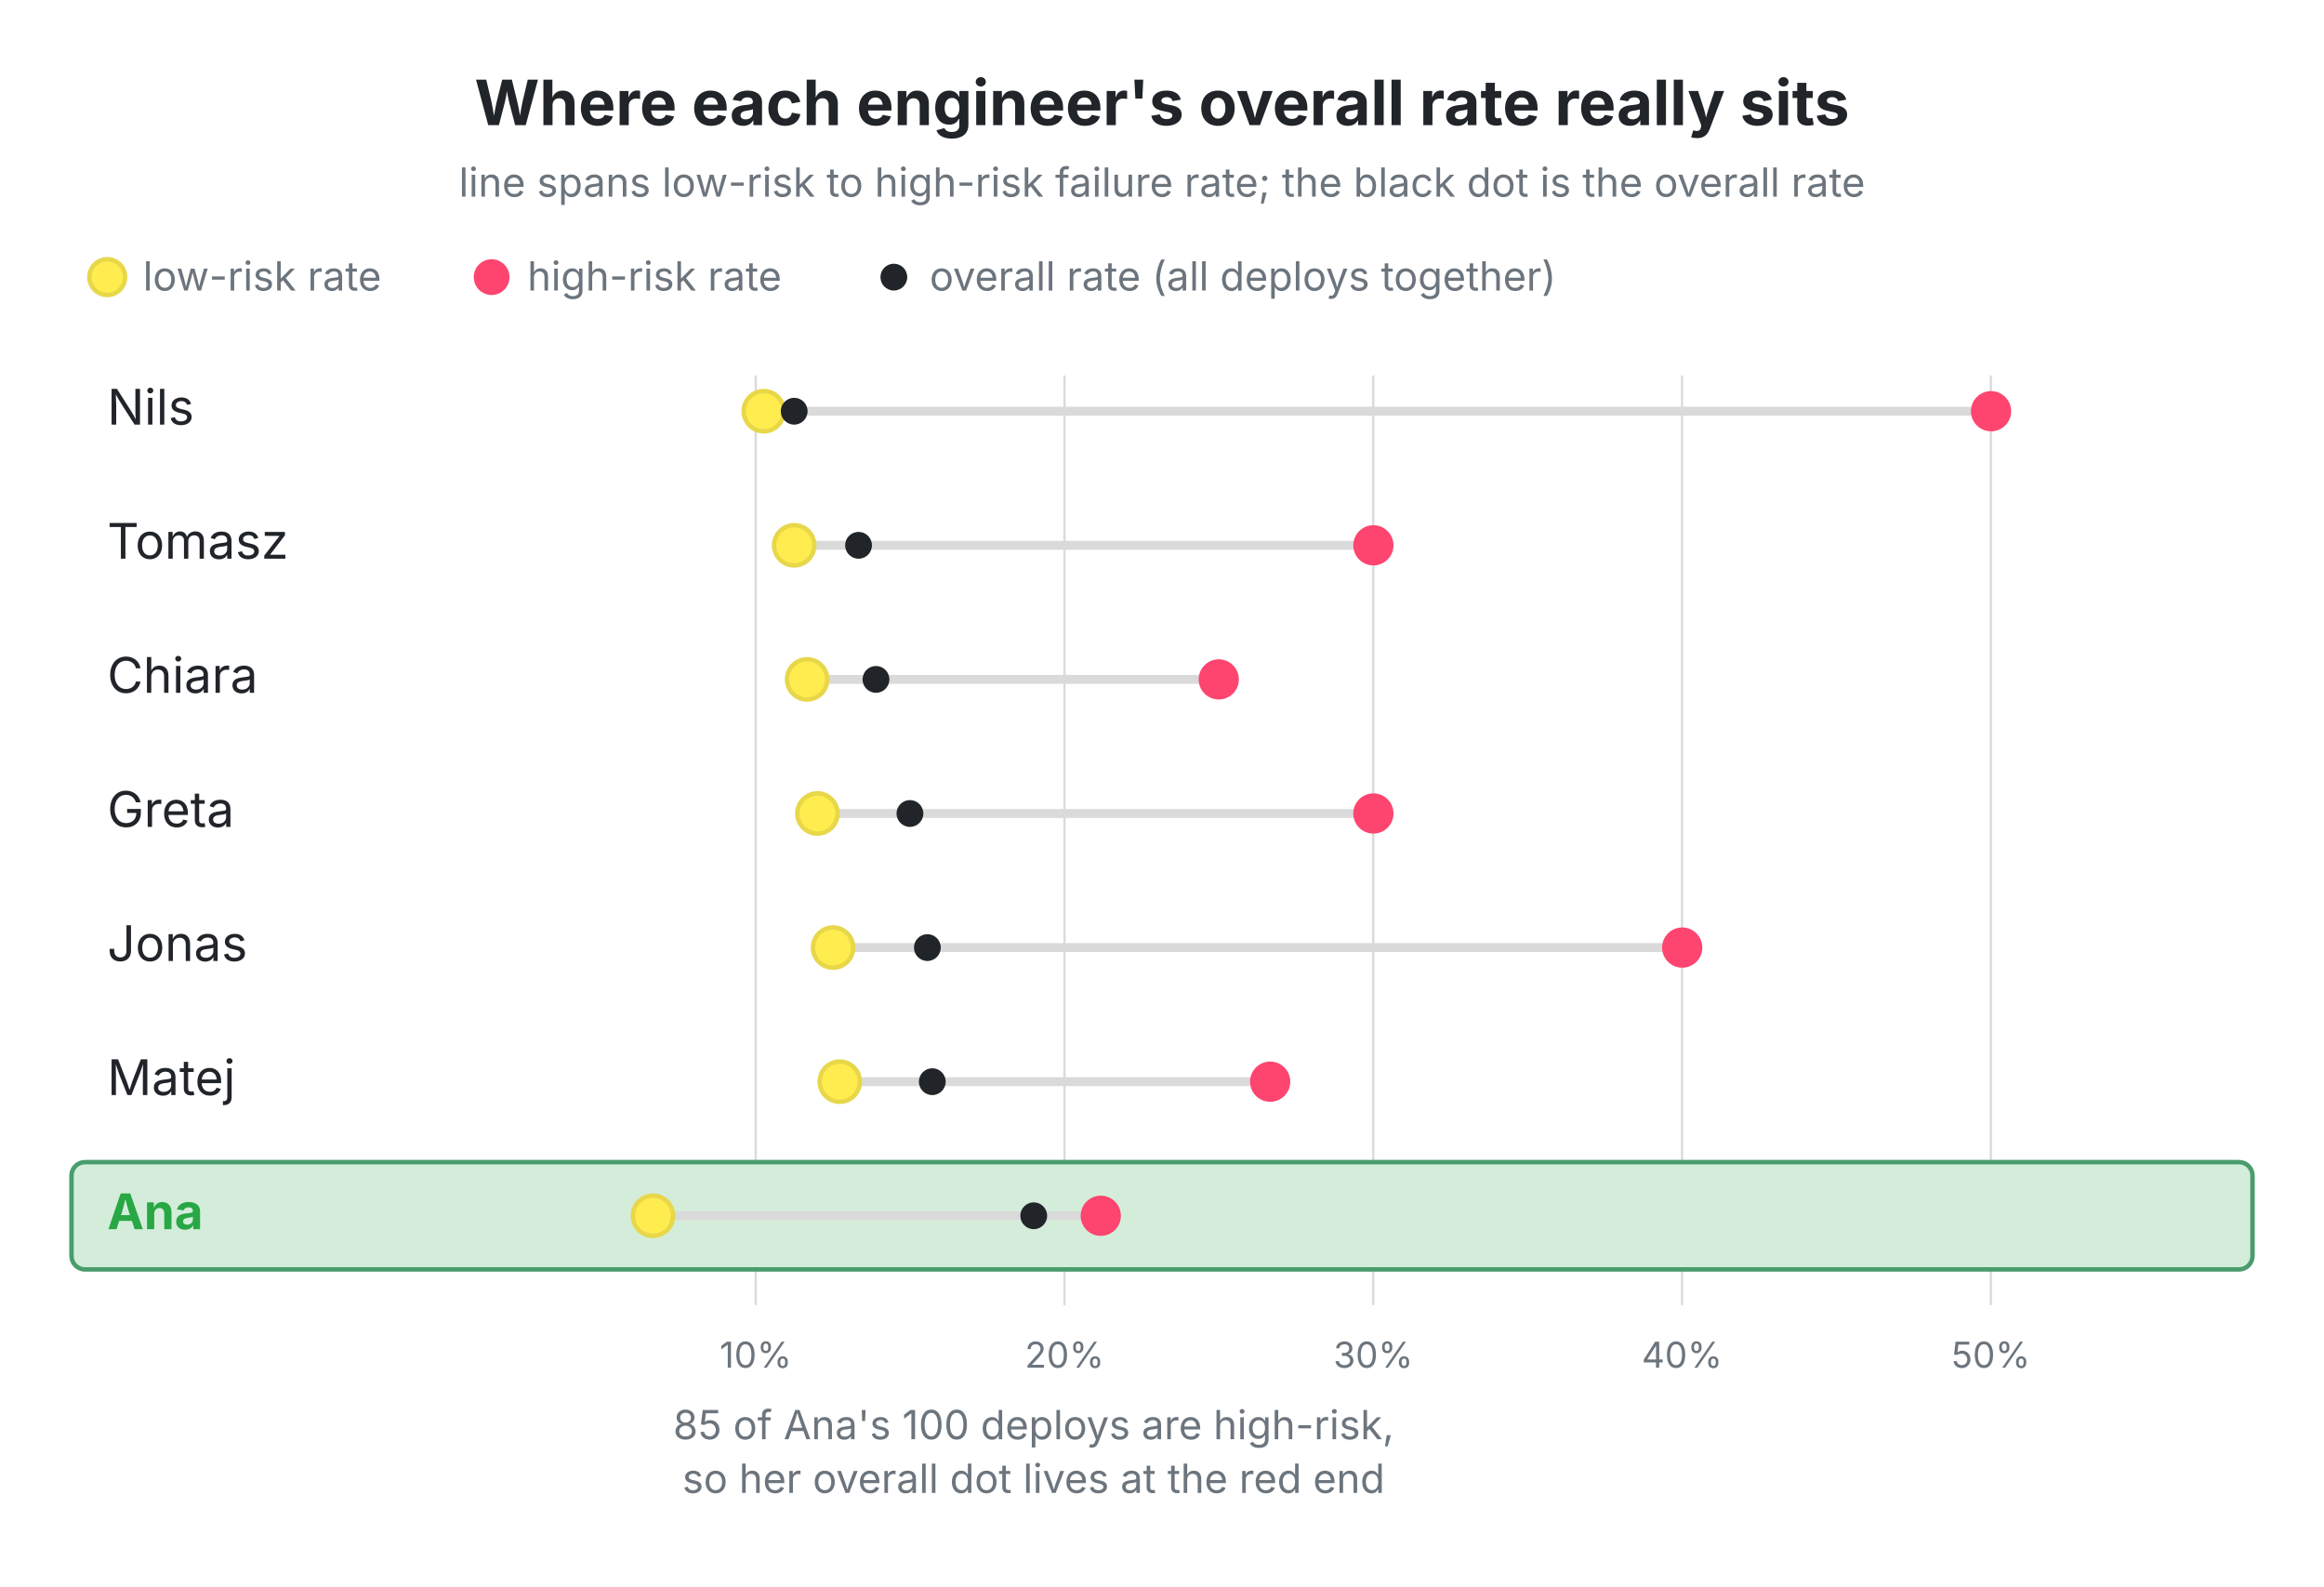
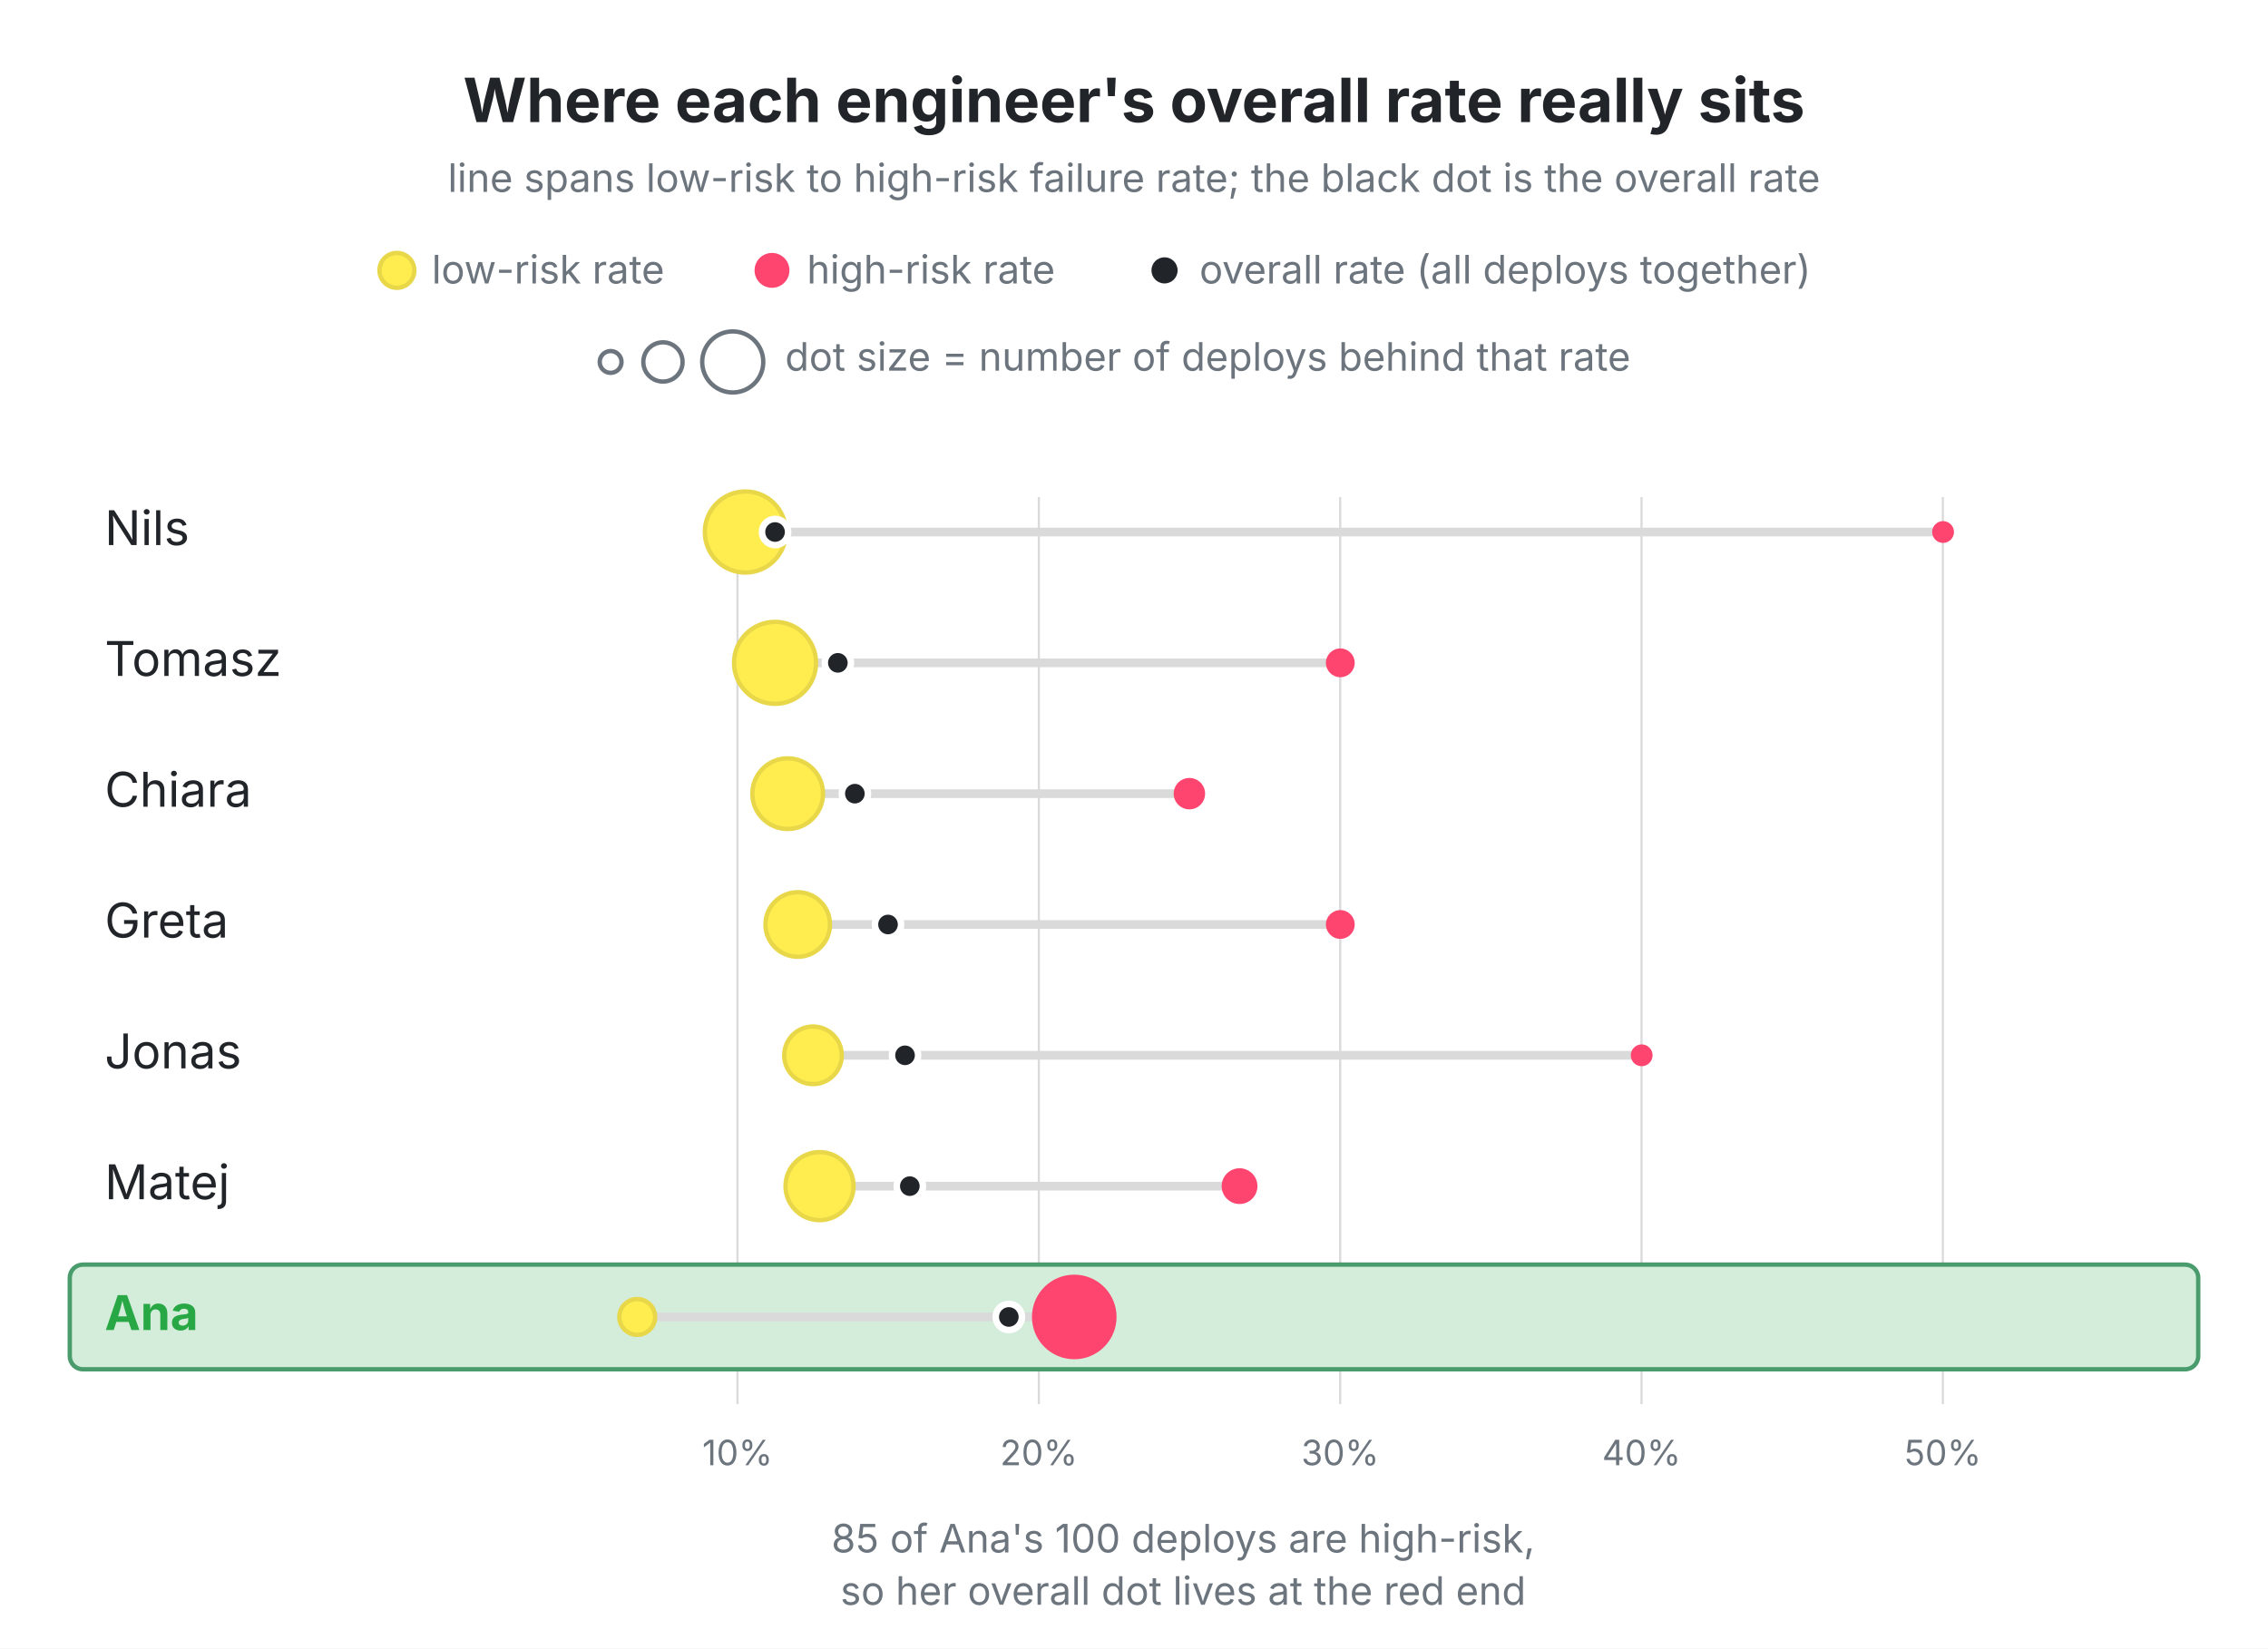
- <svg xmlns="http://www.w3.org/2000/svg" viewBox="0 0 520 355" font-family="system-ui, -apple-system, sans-serif">
-   <rect width="520" height="355" fill="#fff" />
+ <svg xmlns="http://www.w3.org/2000/svg" viewBox="0 0 520 378" font-family="system-ui, -apple-system, sans-serif">
+   <rect width="520" height="378" fill="#fff" />
  <text x="260" y="28" font-size="14" fill="#212529" font-weight="bold" text-anchor="middle">Where each engineer's overall rate really sits</text>
  <text x="260" y="44" font-size="9" fill="#6c757d" text-anchor="middle">line spans low-risk to high-risk failure rate; the black dot is the overall rate</text>
-   <circle cx="24.0" cy="62.0" r="4" fill="#ffed50" stroke="#e7d749" stroke-width="1" />
-   <text x="32" y="65" font-size="9" fill="#6c757d">low-risk rate</text>
-   <circle cx="110.0" cy="62.0" r="4" fill="#fd456f" />
-   <text x="118" y="65" font-size="9" fill="#6c757d">high-risk rate</text>
-   <circle cx="200.0" cy="62.0" r="3" fill="#212529" />
-   <text x="208" y="65" font-size="9" fill="#6c757d">overall rate (all deploys together)</text>
-   <line x1="169.091" y1="84" x2="169.091" y2="292" stroke="#dadada" stroke-width="0.5" />
-   <text x="169.091" y="306" font-size="8" fill="#6c757d" text-anchor="middle">10%</text>
-   <line x1="238.182" y1="84" x2="238.182" y2="292" stroke="#dadada" stroke-width="0.5" />
-   <text x="238.182" y="306" font-size="8" fill="#6c757d" text-anchor="middle">20%</text>
-   <line x1="307.273" y1="84" x2="307.273" y2="292" stroke="#dadada" stroke-width="0.5" />
-   <text x="307.273" y="306" font-size="8" fill="#6c757d" text-anchor="middle">30%</text>
-   <line x1="376.364" y1="84" x2="376.364" y2="292" stroke="#dadada" stroke-width="0.5" />
-   <text x="376.364" y="306" font-size="8" fill="#6c757d" text-anchor="middle">40%</text>
-   <line x1="445.455" y1="84" x2="445.455" y2="292" stroke="#dadada" stroke-width="0.5" />
-   <text x="445.455" y="306" font-size="8" fill="#6c757d" text-anchor="middle">50%</text>
-   <text x="24" y="95" font-size="11" fill="#212529">Nils</text>
-   <line x1="170.862" y1="92" x2="445.455" y2="92" stroke="#dadada" stroke-width="2" />
-   <circle cx="170.9" cy="92.0" r="4.5" fill="#ffed50" stroke="#e7d749" stroke-width="1" />
-   <circle cx="445.5" cy="92.0" r="4.5" fill="#fd456f" />
-   <circle cx="177.7" cy="92.0" r="3" fill="#212529" />
-   <text x="24" y="125" font-size="11" fill="#212529">Tomasz</text>
-   <line x1="177.727" y1="122" x2="307.273" y2="122" stroke="#dadada" stroke-width="2" />
-   <circle cx="177.7" cy="122.0" r="4.5" fill="#ffed50" stroke="#e7d749" stroke-width="1" />
-   <circle cx="307.3" cy="122.0" r="4.5" fill="#fd456f" />
-   <circle cx="192.1" cy="122.0" r="3" fill="#212529" />
-   <text x="24" y="155" font-size="11" fill="#212529">Chiara</text>
-   <line x1="180.606" y1="152" x2="272.727" y2="152" stroke="#dadada" stroke-width="2" />
-   <circle cx="180.6" cy="152.0" r="4.5" fill="#ffed50" stroke="#e7d749" stroke-width="1" />
-   <circle cx="272.7" cy="152.0" r="4.5" fill="#fd456f" />
-   <circle cx="196.0" cy="152.0" r="3" fill="#212529" />
-   <text x="24" y="185" font-size="11" fill="#212529">Greta</text>
-   <line x1="182.909" y1="182" x2="307.273" y2="182" stroke="#dadada" stroke-width="2" />
-   <circle cx="182.9" cy="182.0" r="4.5" fill="#ffed50" stroke="#e7d749" stroke-width="1" />
-   <circle cx="307.3" cy="182.0" r="4.5" fill="#fd456f" />
-   <circle cx="203.6" cy="182.0" r="3" fill="#212529" />
-   <text x="24" y="215" font-size="11" fill="#212529">Jonas</text>
-   <line x1="186.364" y1="212" x2="376.364" y2="212" stroke="#dadada" stroke-width="2" />
-   <circle cx="186.4" cy="212.0" r="4.5" fill="#ffed50" stroke="#e7d749" stroke-width="1" />
-   <circle cx="376.4" cy="212.0" r="4.5" fill="#fd456f" />
-   <circle cx="207.5" cy="212.0" r="3" fill="#212529" />
-   <text x="24" y="245" font-size="11" fill="#212529">Matej</text>
-   <line x1="187.934" y1="242" x2="284.242" y2="242" stroke="#dadada" stroke-width="2" />
-   <circle cx="187.9" cy="242.0" r="4.5" fill="#ffed50" stroke="#e7d749" stroke-width="1" />
-   <circle cx="284.2" cy="242.0" r="4.5" fill="#fd456f" />
-   <circle cx="208.6" cy="242.0" r="3" fill="#212529" />
-   <rect x="16" y="260" width="488" height="24" fill="#d4edda" rx="3" stroke="#4a9c6d" stroke-width="1" />
-   <text x="24" y="275" font-size="11" fill="#28a745" font-weight="bold">Ana</text>
-   <line x1="146.061" y1="272" x2="246.31" y2="272" stroke="#dadada" stroke-width="2" />
-   <circle cx="146.1" cy="272.0" r="4.5" fill="#ffed50" stroke="#e7d749" stroke-width="1" />
-   <circle cx="246.3" cy="272.0" r="4.5" fill="#fd456f" />
-   <circle cx="231.3" cy="272.0" r="3" fill="#212529" />
-   <text x="231.273" y="322" font-size="9" fill="#6c757d" text-anchor="middle">85 of Ana's 100 deploys are high-risk,</text>
-   <text x="231.273" y="334" font-size="9" fill="#6c757d" text-anchor="middle">so her overall dot lives at the red end</text>
+   <circle cx="91" cy="62" r="4" fill="#ffed50" stroke="#e7d749" stroke-width="1" />
+   <text x="99" y="65" font-size="9" fill="#6c757d">low-risk rate</text>
+   <circle cx="177" cy="62" r="4" fill="#fd456f" />
+   <text x="185" y="65" font-size="9" fill="#6c757d">high-risk rate</text>
+   <circle cx="267" cy="62" r="3" fill="#212529" />
+   <text x="275" y="65" font-size="9" fill="#6c757d">overall rate (all deploys together)</text>
+   <circle cx="140" cy="83" r="2.5" fill="none" stroke="#6c757d" stroke-width="1" />
+   <circle cx="152" cy="83" r="4.5" fill="none" stroke="#6c757d" stroke-width="1" />
+   <circle cx="168" cy="83" r="7" fill="none" stroke="#6c757d" stroke-width="1" />
+   <text x="180" y="85" font-size="9" fill="#6c757d">dot size = number of deploys behind that rate</text>
+   <line x1="169.091" y1="114" x2="169.091" y2="322" stroke="#dadada" stroke-width="0.5" />
+   <text x="169.091" y="336" font-size="8" fill="#6c757d" text-anchor="middle">10%</text>
+   <line x1="238.182" y1="114" x2="238.182" y2="322" stroke="#dadada" stroke-width="0.5" />
+   <text x="238.182" y="336" font-size="8" fill="#6c757d" text-anchor="middle">20%</text>
+   <line x1="307.273" y1="114" x2="307.273" y2="322" stroke="#dadada" stroke-width="0.5" />
+   <text x="307.273" y="336" font-size="8" fill="#6c757d" text-anchor="middle">30%</text>
+   <line x1="376.364" y1="114" x2="376.364" y2="322" stroke="#dadada" stroke-width="0.5" />
+   <text x="376.364" y="336" font-size="8" fill="#6c757d" text-anchor="middle">40%</text>
+   <line x1="445.455" y1="114" x2="445.455" y2="322" stroke="#dadada" stroke-width="0.5" />
+   <text x="445.455" y="336" font-size="8" fill="#6c757d" text-anchor="middle">50%</text>
+   <text x="24" y="125" font-size="11" fill="#212529">Nils</text>
+   <line x1="170.862" y1="122" x2="445.455" y2="122" stroke="#dadada" stroke-width="2" />
+   <circle cx="170.9" cy="122" r="9.3" fill="#ffed50" stroke="#e7d749" stroke-width="1" />
+   <circle cx="445.5" cy="122" r="2.5" fill="#fd456f" />
+   <circle cx="177.7" cy="122" r="3" fill="#212529" stroke="#fff" stroke-width="1.5" />
+   <text x="24" y="155" font-size="11" fill="#212529">Tomasz</text>
+   <line x1="177.727" y1="152" x2="307.273" y2="152" stroke="#dadada" stroke-width="2" />
+   <circle cx="177.7" cy="152" r="9.4" fill="#ffed50" stroke="#e7d749" stroke-width="1" />
+   <circle cx="307.3" cy="152" r="3.3" fill="#fd456f" />
+   <circle cx="192.1" cy="152" r="3" fill="#212529" stroke="#fff" stroke-width="1.5" />
+   <text x="24" y="185" font-size="11" fill="#212529">Chiara</text>
+   <line x1="180.606" y1="182" x2="272.727" y2="182" stroke="#dadada" stroke-width="2" />
+   <circle cx="180.6" cy="182" r="8.1" fill="#ffed50" stroke="#e7d749" stroke-width="1" />
+   <circle cx="272.7" cy="182" r="3.6" fill="#fd456f" />
+   <circle cx="196.0" cy="182" r="3" fill="#212529" stroke="#fff" stroke-width="1.5" />
+   <text x="24" y="215" font-size="11" fill="#212529">Greta</text>
+   <line x1="182.909" y1="212" x2="307.273" y2="212" stroke="#dadada" stroke-width="2" />
+   <circle cx="182.9" cy="212" r="7.4" fill="#ffed50" stroke="#e7d749" stroke-width="1" />
+   <circle cx="307.3" cy="212" r="3.3" fill="#fd456f" />
+   <circle cx="203.6" cy="212" r="3" fill="#212529" stroke="#fff" stroke-width="1.5" />
+   <text x="24" y="245" font-size="11" fill="#212529">Jonas</text>
+   <line x1="186.364" y1="242" x2="376.364" y2="242" stroke="#dadada" stroke-width="2" />
+   <circle cx="186.4" cy="242" r="6.6" fill="#ffed50" stroke="#e7d749" stroke-width="1" />
+   <circle cx="376.4" cy="242" r="2.5" fill="#fd456f" />
+   <circle cx="207.5" cy="242" r="3" fill="#212529" stroke="#fff" stroke-width="1.5" />
+   <text x="24" y="275" font-size="11" fill="#212529">Matej</text>
+   <line x1="187.934" y1="272" x2="284.242" y2="272" stroke="#dadada" stroke-width="2" />
+   <circle cx="187.9" cy="272" r="7.8" fill="#ffed50" stroke="#e7d749" stroke-width="1" />
+   <circle cx="284.2" cy="272" r="4.1" fill="#fd456f" />
+   <circle cx="208.6" cy="272" r="3" fill="#212529" stroke="#fff" stroke-width="1.5" />
+   <rect x="16" y="290" width="488" height="24" fill="#d4edda" rx="3" stroke="#4a9c6d" stroke-width="1" />
+   <text x="24" y="305" font-size="11" fill="#28a745" font-weight="bold">Ana</text>
+   <line x1="146.061" y1="302" x2="246.31" y2="302" stroke="#dadada" stroke-width="2" />
+   <circle cx="146.1" cy="302" r="4.1" fill="#ffed50" stroke="#e7d749" stroke-width="1" />
+   <circle cx="246.3" cy="302" r="9.7" fill="#fd456f" />
+   <circle cx="231.3" cy="302" r="3" fill="#212529" stroke="#fff" stroke-width="1.5" />
+   <text x="271.27" y="356" font-size="9" fill="#6c757d" text-anchor="middle">85 of Ana's 100 deploys are high-risk,</text>
+   <text x="271.27" y="368" font-size="9" fill="#6c757d" text-anchor="middle">so her overall dot lives at the red end</text>
</svg>
